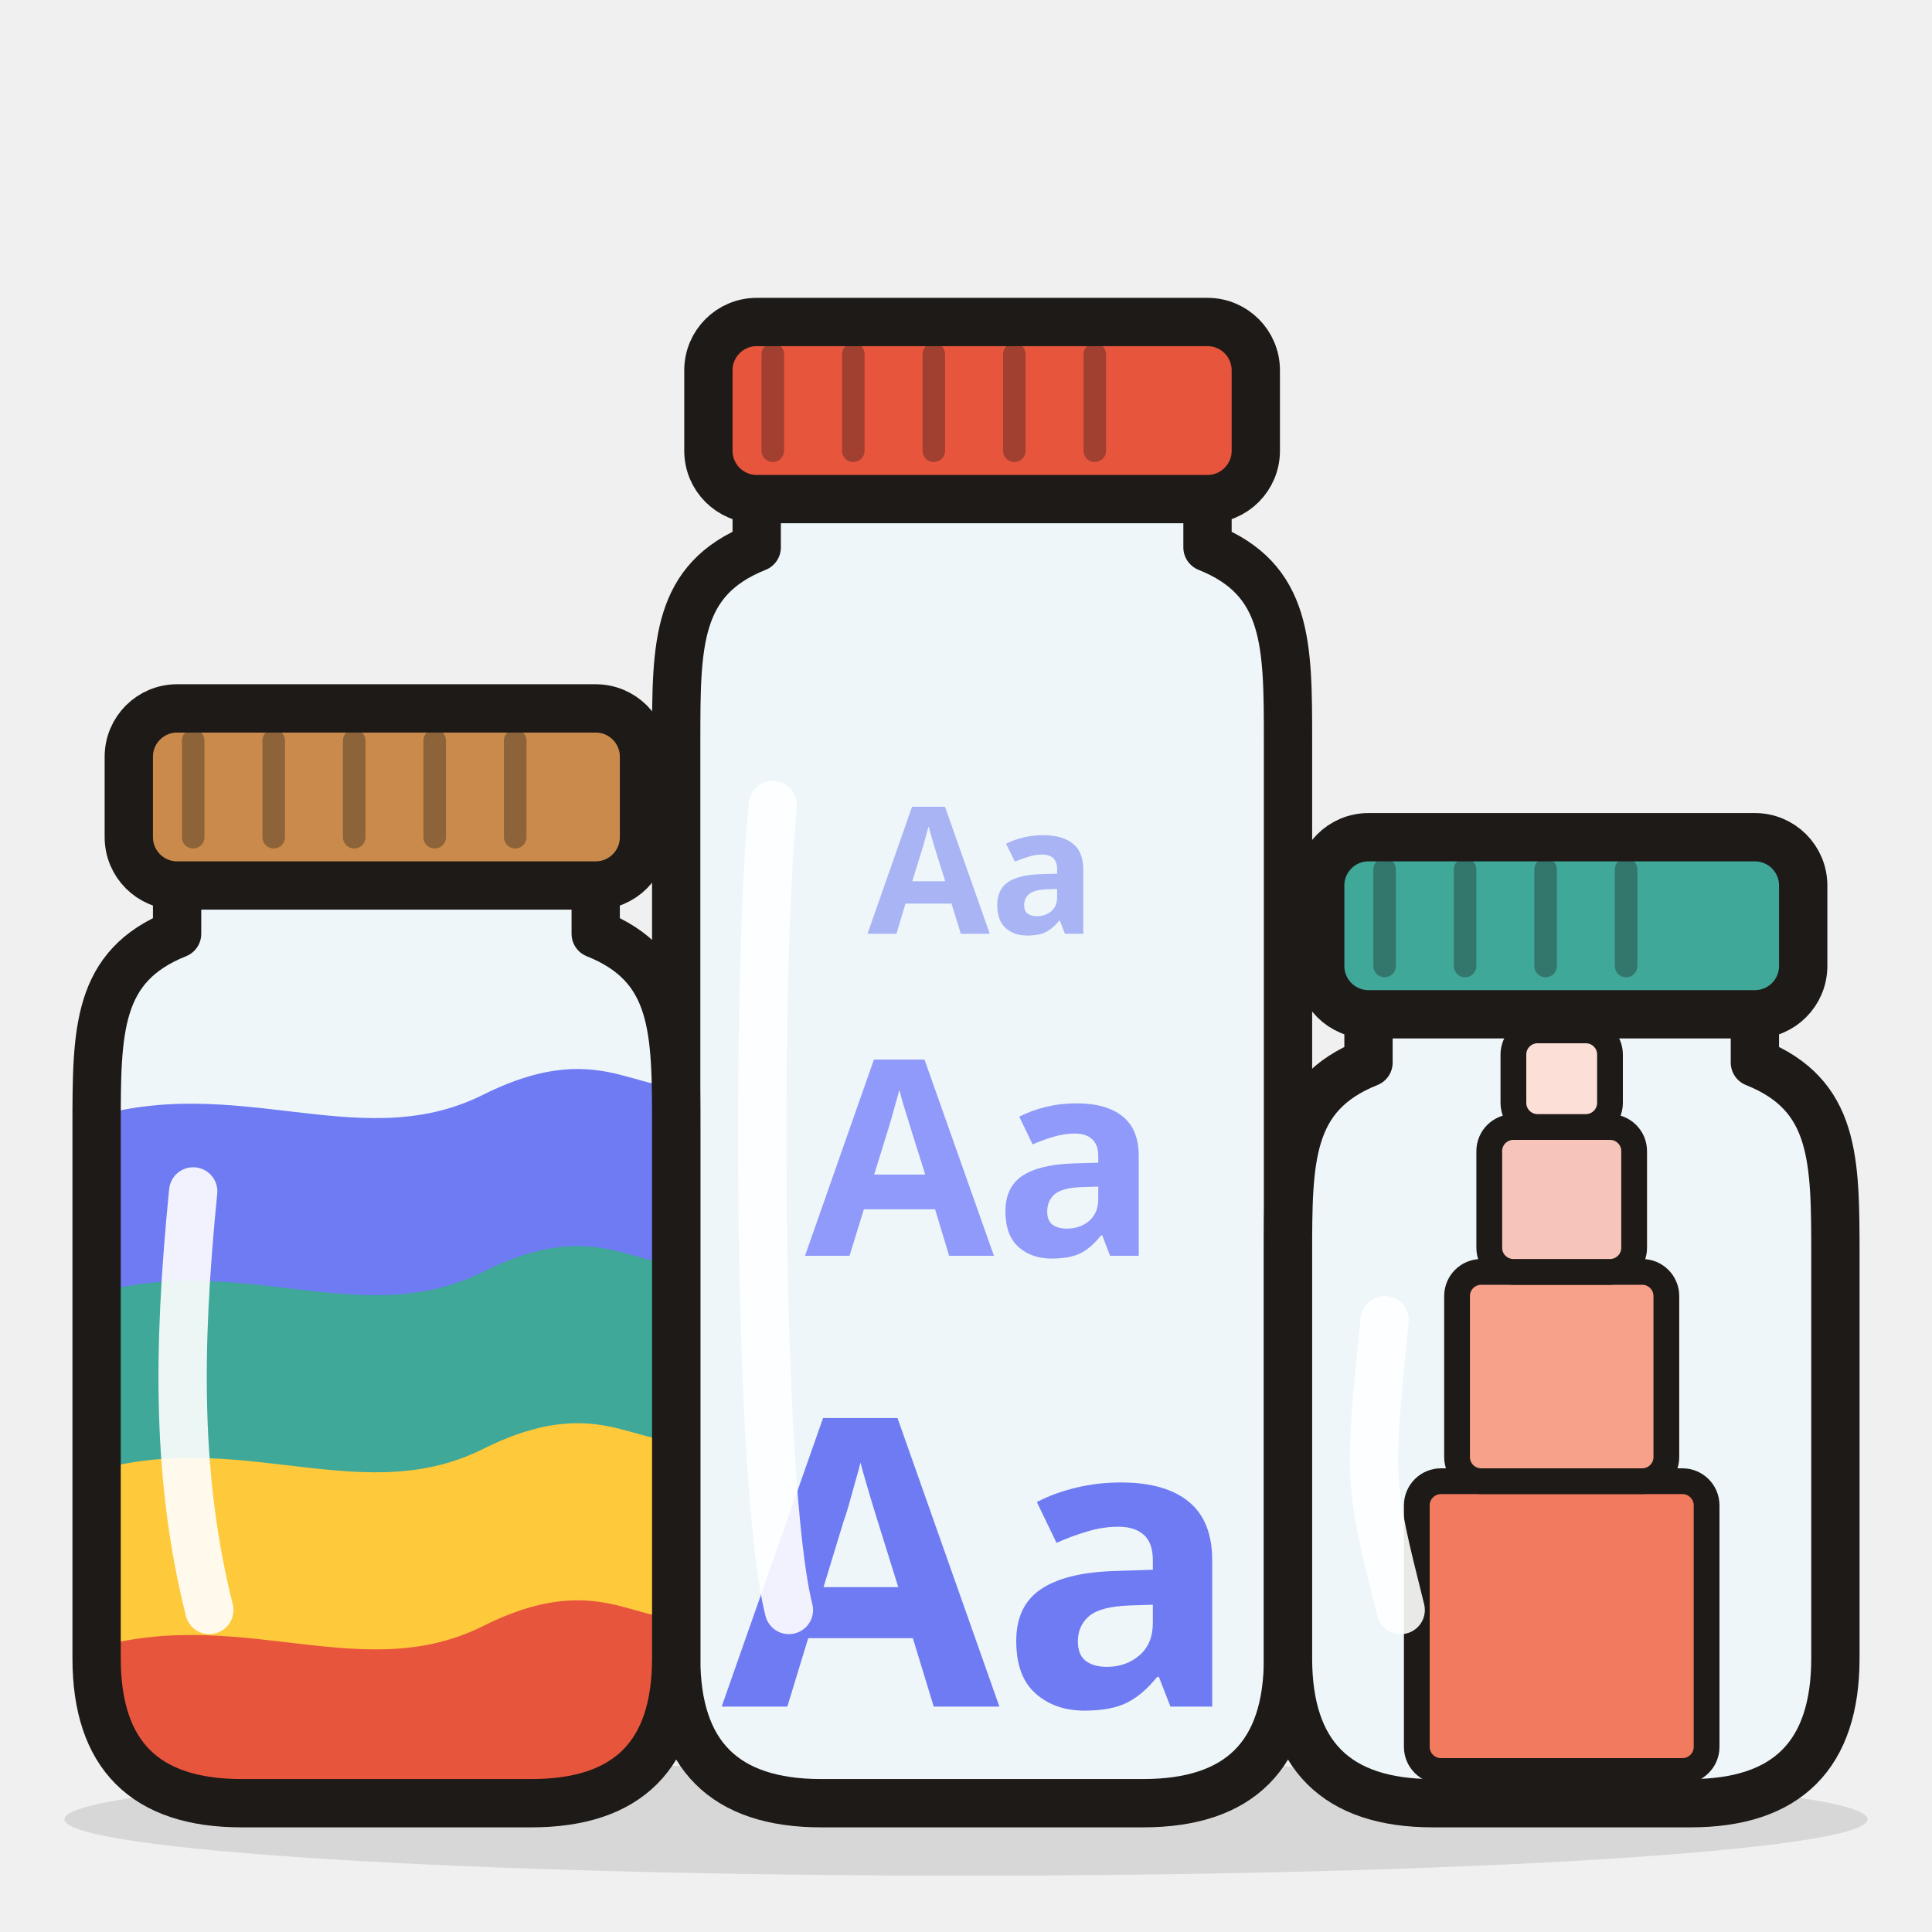
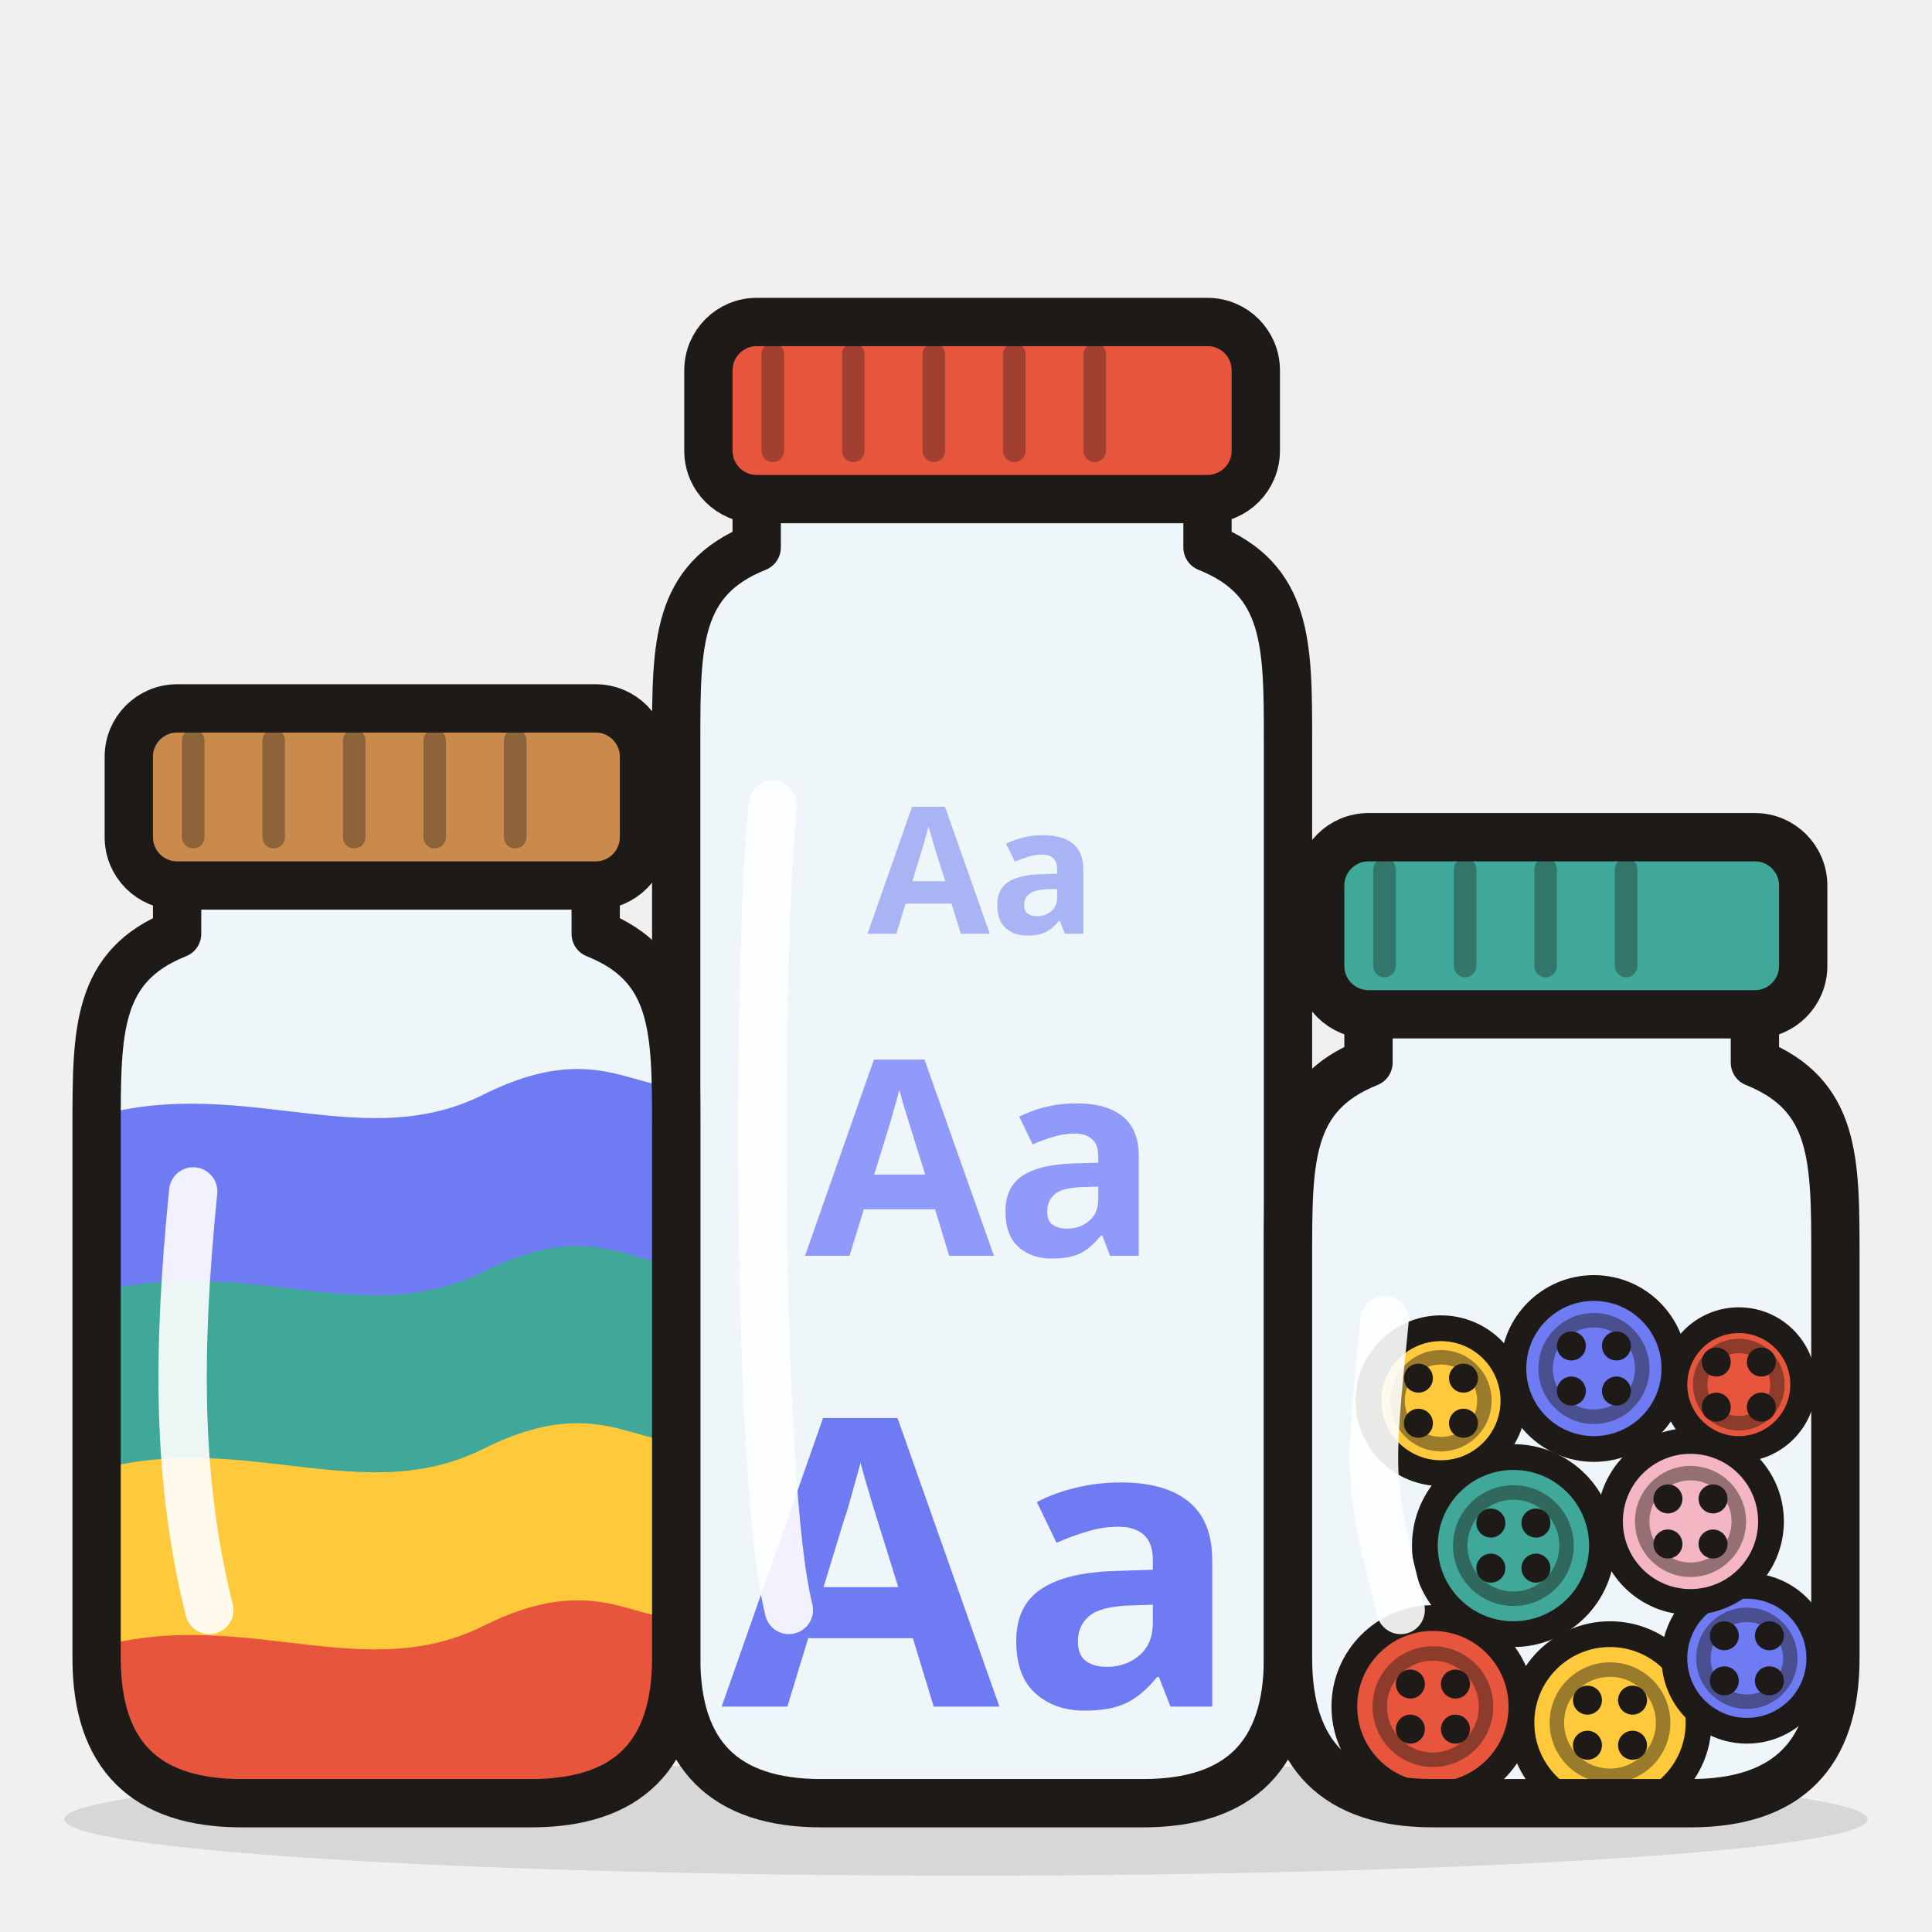
<svg xmlns="http://www.w3.org/2000/svg" viewBox="0 0 120 120">
  <g fill="none" stroke="#1E1A17" stroke-width="3" stroke-linejoin="round" stroke-linecap="round">
    <ellipse cx="60" cy="113" rx="56" ry="3.500" fill="#1E1A17" stroke="none" opacity=".12" />
    <g class="ob-jar j2">
      <clipPath id="tj">
        <path d="M47 30 H75 V34 C80 36 80 40 80 46 V103 Q80 112 71 112 H51 Q42 112 42 103 V46 C42 40 42 36 47 34 Z" />
      </clipPath>
      <path d="M47 30 H75 V34 C80 36 80 40 80 46 V103 Q80 112 71 112 H51 Q42 112 42 103 V46 C42 40 42 36 47 34 Z" fill="#EEF6FA" stroke="none" />
      <g clip-path="url(#tj)" stroke="none">
        <text x="61" y="106" text-anchor="middle" font-family="Shantell Sans, sans-serif" font-weight="800" font-size="25" fill="#6E7BF2">Aa</text>
        <text x="61" y="78" text-anchor="middle" font-family="Shantell Sans, sans-serif" font-weight="800" font-size="17" fill="#8F9AFA">Aa</text>
        <text x="61" y="58" text-anchor="middle" font-family="Shantell Sans, sans-serif" font-weight="800" font-size="11" fill="#A9B4F5">Aa</text>
      </g>
      <path d="M48 50 C47 60 47 92 49 100" stroke="#FFFFFF" stroke-width="3" opacity=".9" />
      <path d="M47 30 H75 V34 C80 36 80 40 80 46 V103 Q80 112 71 112 H51 Q42 112 42 103 V46 C42 40 42 36 47 34 Z" />
      <rect x="44" y="20" width="34" height="11" rx="3" fill="#E8553D" />
      <path d="M48 22 v6 M53 22 v6 M58 22 v6 M63 22 v6 M68 22 v6" stroke-width="1.4" opacity=".35" />
    </g>
    <g class="ob-jar j1">
      <clipPath id="cj">
        <path d="M11 54 H37 V58 C42 60 42 64 42 70 V103 Q42 112 33 112 H15 Q6 112 6 103 V70 C6 64 6 60 11 58 Z" />
      </clipPath>
      <path d="M11 54 H37 V58 C42 60 42 64 42 70 V103 Q42 112 33 112 H15 Q6 112 6 103 V70 C6 64 6 60 11 58 Z" fill="#EEF6FA" stroke="none" />
      <g clip-path="url(#cj)" stroke="none">
        <path class="cl cl3" d="M4 70 C14 66 22 72 30 68 S40 69 44 67 V114 H4 Z" fill="#6E7BF2" />
        <path class="cl cl2" d="M4 81 C14 77 22 83 30 79 S40 80 44 78 V114 H4 Z" fill="#3FA899" />
        <path class="cl cl1" d="M4 92 C14 88 22 94 30 90 S40 91 44 89 V114 H4 Z" fill="#FFC93C" />
        <path class="cl cl0" d="M4 103 C14 99 22 105 30 101 S40 102 44 100 V114 H4 Z" fill="#E8553D" />
      </g>
      <path d="M12 74 C11 84 11 92 13 100" stroke="#FFFFFF" stroke-width="3" opacity=".9" />
      <path d="M11 54 H37 V58 C42 60 42 64 42 70 V103 Q42 112 33 112 H15 Q6 112 6 103 V70 C6 64 6 60 11 58 Z" />
      <rect x="8" y="44" width="32" height="11" rx="3" fill="#C98A4B" />
      <path d="M12 46 v6 M17 46 v6 M22 46 v6 M27 46 v6 M32 46 v6" stroke-width="1.4" opacity=".35" />
    </g>
    <g class="ob-jar j3">
      <clipPath id="sj">
        <path d="M85 62 H109 V66 C114 68 114 72 114 78 V103 Q114 112 105 112 H89 Q80 112 80 103 V78 C80 72 80 68 85 66 Z" />
      </clipPath>
      <path d="M85 62 H109 V66 C114 68 114 72 114 78 V103 Q114 112 105 112 H89 Q80 112 80 103 V78 C80 72 80 68 85 66 Z" fill="#EEF6FA" stroke="none" />
      <g clip-path="url(#sj)" stroke="none">
-         <rect x="88.0" y="92" width="18" height="18" rx="1.5" fill="#F27A5E" stroke="#1E1A17" stroke-width="1.6" />
-         <rect x="90.5" y="79" width="13" height="13" rx="1.5" fill="#F7A08A" stroke="#1E1A17" stroke-width="1.6" />
-         <rect x="92.5" y="70" width="9" height="9" rx="1.5" fill="#F7C4B9" stroke="#1E1A17" stroke-width="1.6" />
-         <rect x="94.0" y="64" width="6" height="6" rx="1.5" fill="#FCE0D8" stroke="#1E1A17" stroke-width="1.6" />
+         <circle cx="89" cy="106" r="5.5" fill="#E8553D" stroke="#1E1A17" stroke-width="1.6" />
+         <circle cx="89" cy="106" r="3.3" fill="none" stroke="#1E1A17" stroke-width="0.9" opacity=".45" />
+         <circle cx="87.6" cy="104.6" r="0.9" fill="#1E1A17" />
+         <circle cx="90.4" cy="104.6" r="0.9" fill="#1E1A17" />
+         <circle cx="87.6" cy="107.4" r="0.9" fill="#1E1A17" />
+         <circle cx="90.4" cy="107.4" r="0.9" fill="#1E1A17" />
+         <circle cx="100" cy="107" r="5.5" fill="#FFC93C" stroke="#1E1A17" stroke-width="1.6" />
+         <circle cx="100" cy="107" r="3.3" fill="none" stroke="#1E1A17" stroke-width="0.9" opacity=".45" />
+         <circle cx="98.6" cy="105.6" r="0.9" fill="#1E1A17" />
+         <circle cx="101.4" cy="105.6" r="0.9" fill="#1E1A17" />
+         <circle cx="98.6" cy="108.4" r="0.9" fill="#1E1A17" />
+         <circle cx="101.4" cy="108.4" r="0.9" fill="#1E1A17" />
+         <circle cx="108.5" cy="103" r="4.5" fill="#6E7BF2" stroke="#1E1A17" stroke-width="1.6" />
+         <circle cx="108.5" cy="103" r="2.7" fill="none" stroke="#1E1A17" stroke-width="0.9" opacity=".45" />
+         <circle cx="107.1" cy="101.6" r="0.9" fill="#1E1A17" />
+         <circle cx="109.9" cy="101.6" r="0.9" fill="#1E1A17" />
+         <circle cx="107.1" cy="104.4" r="0.9" fill="#1E1A17" />
+         <circle cx="109.9" cy="104.4" r="0.9" fill="#1E1A17" />
+         <circle cx="94" cy="96" r="5.5" fill="#3FA899" stroke="#1E1A17" stroke-width="1.6" />
+         <circle cx="94" cy="96" r="3.3" fill="none" stroke="#1E1A17" stroke-width="0.9" opacity=".45" />
+         <circle cx="92.6" cy="94.6" r="0.9" fill="#1E1A17" />
+         <circle cx="95.4" cy="94.6" r="0.9" fill="#1E1A17" />
+         <circle cx="92.6" cy="97.4" r="0.9" fill="#1E1A17" />
+         <circle cx="95.4" cy="97.4" r="0.9" fill="#1E1A17" />
+         <circle cx="105" cy="94.5" r="5" fill="#F4B6C2" stroke="#1E1A17" stroke-width="1.6" />
+         <circle cx="105" cy="94.5" r="3.0" fill="none" stroke="#1E1A17" stroke-width="0.9" opacity=".45" />
+         <circle cx="103.6" cy="93.1" r="0.9" fill="#1E1A17" />
+         <circle cx="106.4" cy="93.1" r="0.9" fill="#1E1A17" />
+         <circle cx="103.6" cy="95.9" r="0.9" fill="#1E1A17" />
+         <circle cx="106.4" cy="95.9" r="0.9" fill="#1E1A17" />
+         <circle cx="89.5" cy="87" r="4.5" fill="#FFC93C" stroke="#1E1A17" stroke-width="1.6" />
+         <circle cx="89.5" cy="87" r="2.7" fill="none" stroke="#1E1A17" stroke-width="0.9" opacity=".45" />
+         <circle cx="88.1" cy="85.6" r="0.9" fill="#1E1A17" />
+         <circle cx="90.9" cy="85.6" r="0.9" fill="#1E1A17" />
+         <circle cx="88.1" cy="88.4" r="0.9" fill="#1E1A17" />
+         <circle cx="90.9" cy="88.4" r="0.9" fill="#1E1A17" />
+         <circle cx="99" cy="85" r="5" fill="#6E7BF2" stroke="#1E1A17" stroke-width="1.6" />
+         <circle cx="99" cy="85" r="3.0" fill="none" stroke="#1E1A17" stroke-width="0.9" opacity=".45" />
+         <circle cx="97.6" cy="83.6" r="0.9" fill="#1E1A17" />
+         <circle cx="100.4" cy="83.6" r="0.9" fill="#1E1A17" />
+         <circle cx="97.6" cy="86.4" r="0.9" fill="#1E1A17" />
+         <circle cx="100.4" cy="86.4" r="0.9" fill="#1E1A17" />
+         <circle cx="108" cy="86" r="4" fill="#E8553D" stroke="#1E1A17" stroke-width="1.6" />
+         <circle cx="108" cy="86" r="2.4" fill="none" stroke="#1E1A17" stroke-width="0.9" opacity=".45" />
+         <circle cx="106.6" cy="84.6" r="0.9" fill="#1E1A17" />
+         <circle cx="109.4" cy="84.6" r="0.9" fill="#1E1A17" />
+         <circle cx="106.6" cy="87.4" r="0.9" fill="#1E1A17" />
+         <circle cx="109.4" cy="87.4" r="0.9" fill="#1E1A17" />
      </g>
      <path d="M86 82 C85 92 85 92 87 100" stroke="#FFFFFF" stroke-width="3" opacity=".9" />
      <path d="M85 62 H109 V66 C114 68 114 72 114 78 V103 Q114 112 105 112 H89 Q80 112 80 103 V78 C80 72 80 68 85 66 Z" />
      <rect x="82" y="52" width="30" height="11" rx="3" fill="#3FA899" />
      <path d="M86 54 v6 M91 54 v6 M96 54 v6 M101 54 v6" stroke-width="1.4" opacity=".35" />
    </g>
  </g>
</svg>
